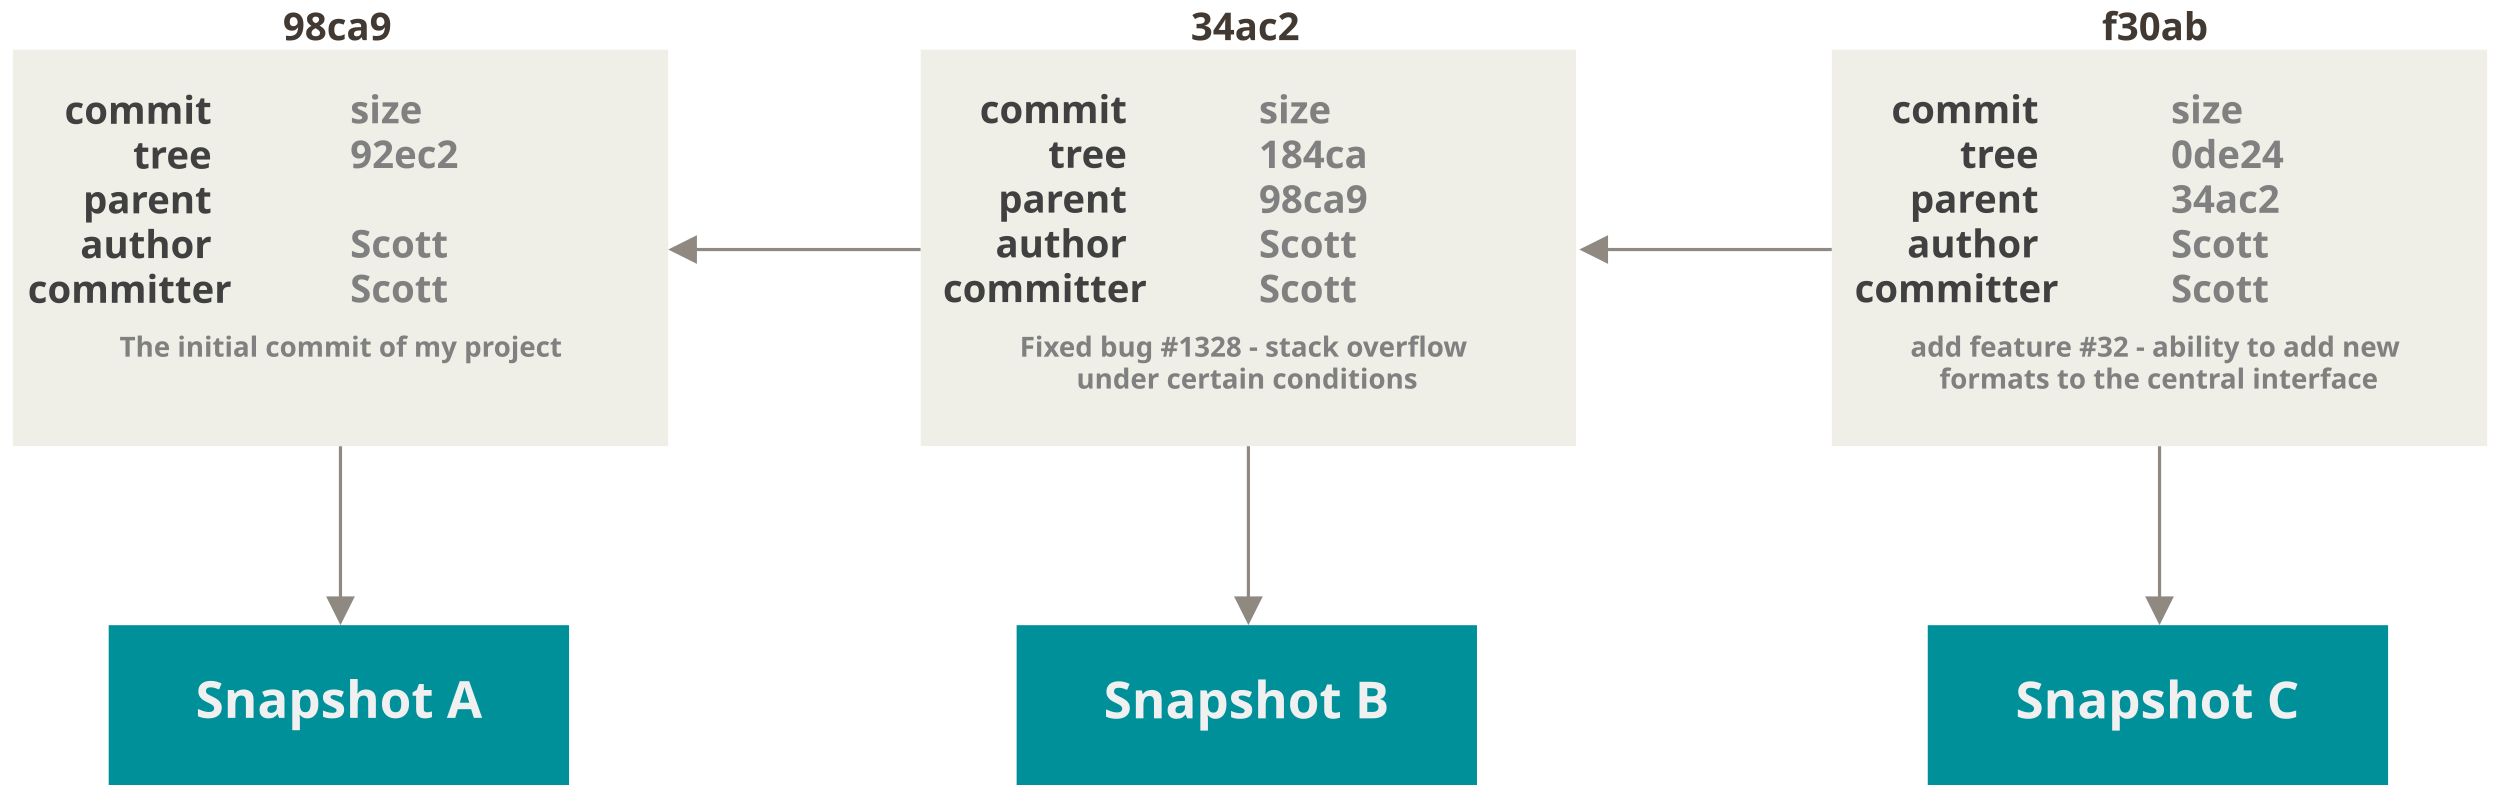
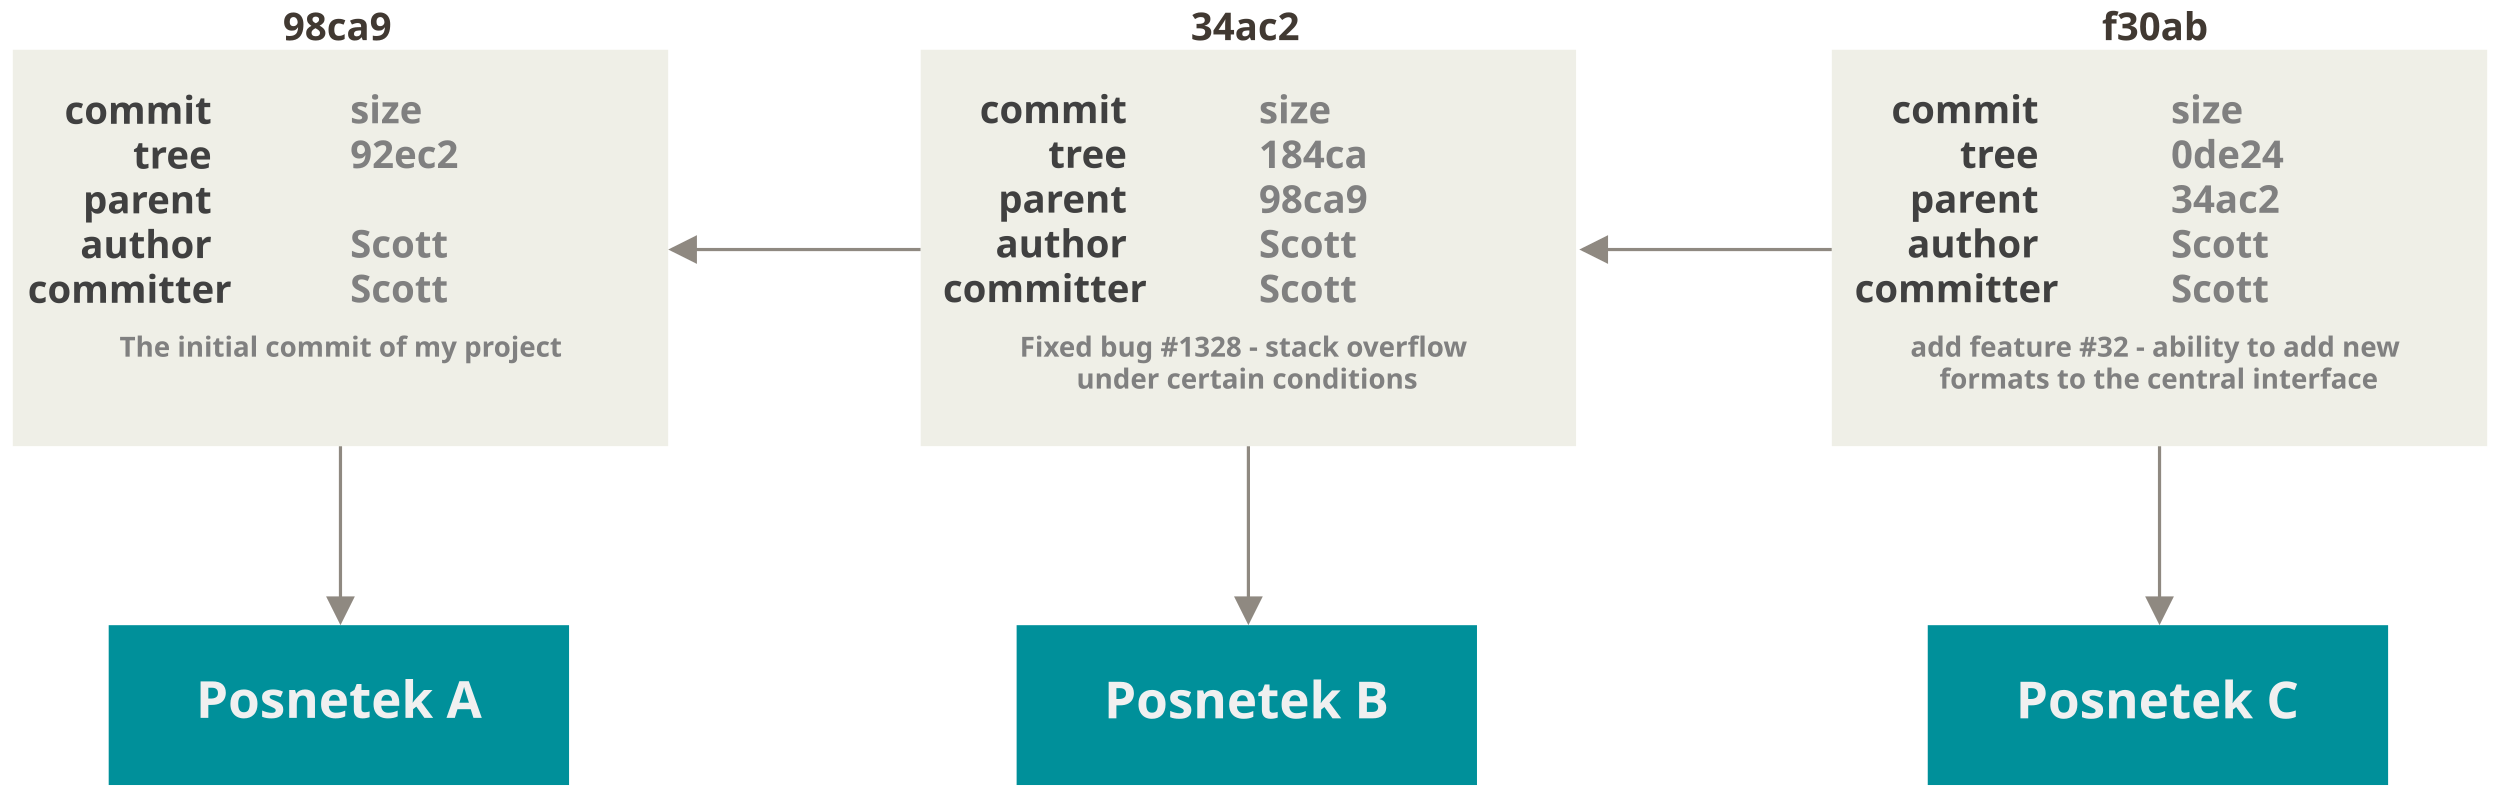
<svg xmlns="http://www.w3.org/2000/svg" id="svg2687" version="1.1" viewBox="0 0 782 249.56">
  <g id="g1718" transform="translate(-6,-7.444)">
    <rect id="Rectangle-2" transform="translate(40,203)" width="144" height="50" style="fill-rule:evenodd;fill:#00909a" />
    <text id="master" transform="translate(40,203)" font-size="12px" font-weight="700" style="fill-rule:evenodd;fill:#979797;font-family:'Source Code Pro';font-feature-settings:normal;font-size:16px;font-variant-caps:normal;font-variant-ligatures:normal;font-variant-numeric:normal;font-weight:bold;text-align:center;text-anchor:middle">
-       <tspan id="tspan2585" x="72" y="29" style="fill:#f0f0f0;font-family:'Source Code Pro';font-feature-settings:normal;font-size:16px;font-variant-caps:normal;font-variant-ligatures:normal;font-variant-numeric:normal;font-weight:bold;text-align:center;text-anchor:middle">Snapshot A</tspan>
+       <tspan id="tspan2585" x="72" y="29" style="fill:#f0f0f0;font-family:'Source Code Pro';font-feature-settings:normal;font-size:16px;font-variant-caps:normal;font-variant-ligatures:normal;font-variant-numeric:normal;font-weight:bold;text-align:center;text-anchor:middle">Posnetek A</tspan>
    </text>
    <path id="Line" d="m112 194v-47h1v47h4l-4.5 9-4.5-9z" style="fill:#8f8981" />
    <g id="symref-2" transform="translate(324,203)" style="fill-rule:evenodd;fill:none">
      <rect id="rect2624" width="144" height="50" style="fill:#00909a" />
      <text id="text2628" transform="translate(-.099125 .136)" font-size="12px" font-weight="700" style="fill:#979797;font-family:'Source Code Pro';font-feature-settings:normal;font-size:16px;font-variant-caps:normal;font-variant-ligatures:normal;font-variant-numeric:normal;font-weight:bold;text-align:center;text-anchor:middle">
-         <tspan id="tspan2626" x="72" y="29" style="fill:#f0f0f0;font-family:'Source Code Pro';font-feature-settings:normal;font-size:16px;font-variant-caps:normal;font-variant-ligatures:normal;font-variant-numeric:normal;font-weight:bold;text-align:center;text-anchor:middle">Snapshot B</tspan>
+         <tspan id="tspan2626" x="72" y="29" style="fill:#f0f0f0;font-family:'Source Code Pro';font-feature-settings:normal;font-size:16px;font-variant-caps:normal;font-variant-ligatures:normal;font-variant-numeric:normal;font-weight:bold;text-align:center;text-anchor:middle">Posnetek B</tspan>
      </text>
    </g>
    <path id="Line-2" d="m396 194v-47h1v47h4l-4.5 9-4.5-9z" style="fill:#8f8981" />
    <text id="98ca9" transform="translate(-.014334)" font-size="12px" font-weight="700" style="fill-rule:evenodd;fill:#413932;font-family:'Source Code Pro';font-size:12px;font-weight:700">
      <tspan id="tspan2632" x="94.497" y="20">98ca9</tspan>
    </text>
    <text id="34ac2" font-size="12px" font-weight="700" style="fill-rule:evenodd;fill:#413932;font-family:'Source Code Pro';font-size:12px;font-weight:700">
      <tspan id="tspan2635" x="378.497" y="20">34ac2</tspan>
    </text>
    <path id="path2638" d="m224 85h70v1h-70v4l-9-4.5 9-4.5z" style="fill:#8f8981" />
    <g id="symref-3" transform="translate(609,203)" style="fill-rule:evenodd;fill:none">
      <rect id="rect2674" width="144" height="50" style="fill:#00909a" />
      <text id="text2678" transform="translate(-.16312 .136)" font-size="12px" font-weight="700" style="fill:#979797;font-family:'Source Code Pro';font-feature-settings:normal;font-size:16px;font-variant-caps:normal;font-variant-ligatures:normal;font-variant-numeric:normal;font-weight:bold;text-align:center;text-anchor:middle">
-         <tspan id="tspan2676" x="72" y="29" style="fill:#f0f0f0;font-family:'Source Code Pro';font-feature-settings:normal;font-size:16px;font-variant-caps:normal;font-variant-ligatures:normal;font-variant-numeric:normal;font-weight:bold;text-align:center;text-anchor:middle">Snapshot C</tspan>
+         <tspan id="tspan2676" x="72" y="29" style="fill:#f0f0f0;font-family:'Source Code Pro';font-feature-settings:normal;font-size:16px;font-variant-caps:normal;font-variant-ligatures:normal;font-variant-numeric:normal;font-weight:bold;text-align:center;text-anchor:middle">Posnetek C</tspan>
      </text>
    </g>
    <path id="Line-4" d="m681 194v-47h1v47h4l-4.5 9-4.5-9z" style="fill:#8f8981" />
    <text id="f30ab" font-size="12px" font-weight="700" style="fill-rule:evenodd;fill:#413932;font-family:'Source Code Pro';font-size:12px;font-weight:700">
      <tspan id="tspan2682" x="663.494" y="20">f30ab</tspan>
    </text>
    <path id="Line-3" d="m509 85h70v1h-70v4l-9-4.5 9-4.5z" style="fill:#8f8981" />
    <g id="g1476">
      <rect id="rect2590" transform="translate(294,23)" width="205" height="124" style="fill-rule:evenodd;fill:#efefe7" />
      <text id="Fixed-bug-#1328---st" transform="translate(293.56 23)" font-size="12px" font-weight="700" style="fill-rule:evenodd;fill:#979797;font-family:'Source Code Pro';font-feature-settings:normal;font-size:8.667px;font-variant-caps:normal;font-variant-ligatures:normal;font-variant-numeric:normal;font-weight:600;text-align:center;text-anchor:middle">
        <tspan id="tspan2618" x="102.5" y="96" style="fill:gray;font-family:'Source Code Pro';font-feature-settings:normal;font-size:8.667px;font-variant-caps:normal;font-variant-ligatures:normal;font-variant-numeric:normal;font-weight:600;text-align:center;text-anchor:middle">Fixed bug #1328 - stack overflow</tspan>
        <tspan id="tspan2620" x="102.5" y="106" style="fill:gray;font-family:'Source Code Pro';font-feature-settings:normal;font-size:8.667px;font-variant-caps:normal;font-variant-ligatures:normal;font-variant-numeric:normal;font-weight:600;text-align:center;text-anchor:middle">under certain conditions</tspan>
      </text>
      <g id="g1457">
        <text id="text2602" transform="translate(297.3,23)" style="fill-rule:evenodd;fill:#979797;font-family:'Source Code Pro';font-feature-settings:normal;font-size:12px;font-variant-caps:normal;font-variant-ligatures:normal;font-variant-numeric:normal;font-weight:bold">
          <tspan id="tspan2592" x="102.5" y="23" style="fill:gray;font-family:'Source Code Pro';font-feature-settings:normal;font-size:12px;font-variant-caps:normal;font-variant-ligatures:normal;font-variant-numeric:normal;font-weight:bold">size</tspan>
          <tspan id="tspan2594" x="102.5" y="37" style="fill:gray;font-family:'Source Code Pro';font-feature-settings:normal;font-size:12px;font-variant-caps:normal;font-variant-ligatures:normal;font-variant-numeric:normal;font-weight:bold">184ca</tspan>
          <tspan id="tspan2596" x="102.5" y="51" style="fill:gray;font-family:'Source Code Pro';font-feature-settings:normal;font-size:12px;font-variant-caps:normal;font-variant-ligatures:normal;font-variant-numeric:normal;font-weight:bold">98ca9</tspan>
          <tspan id="tspan2598" x="102.5" y="65" style="fill:gray;font-family:'Source Code Pro';font-feature-settings:normal;font-size:12px;font-variant-caps:normal;font-variant-ligatures:normal;font-variant-numeric:normal;font-weight:bold">Scott</tspan>
          <tspan id="tspan2600" x="102.5" y="79" style="fill:gray;font-family:'Source Code Pro';font-feature-settings:normal;font-size:12px;font-variant-caps:normal;font-variant-ligatures:normal;font-variant-numeric:normal;font-weight:bold">Scott</tspan>
        </text>
        <text id="text1356" transform="translate(87.286 206.12)" x="305.526" y="-160.185" style="fill:#404040;font-family:'Source Code Pro';font-feature-settings:normal;font-size:12px;font-variant-caps:normal;font-variant-ligatures:normal;font-variant-numeric:normal;font-weight:bold;letter-spacing:0px;line-height:14px;text-align:end;text-anchor:end;word-spacing:0px" xml:space="preserve">
          <tspan id="tspan1354" x="305.526" y="-160.185">commit</tspan>
          <tspan id="tspan1358" x="305.526" y="-146.185">tree</tspan>
          <tspan id="tspan1360" x="305.526" y="-132.185">parent</tspan>
          <tspan id="tspan1362" x="305.526" y="-118.185">author</tspan>
          <tspan id="tspan1364" x="305.526" y="-104.185">committer</tspan>
        </text>
      </g>
    </g>
    <g id="g1638">
      <rect id="Rectangle-12" transform="translate(10,23)" width="205" height="124" style="fill-rule:evenodd;fill:#efefe7" />
      <text id="The-initial-commit-o" transform="translate(10.081 23)" font-size="12px" font-weight="700" style="fill-rule:evenodd;fill:#979797;font-family:'Source Code Pro';font-feature-settings:normal;font-size:8.667px;font-variant-caps:normal;font-variant-ligatures:normal;font-variant-numeric:normal;font-weight:600;text-align:center;text-anchor:middle">
        <tspan id="tspan2580" x="102.5" y="96" style="fill:gray;font-family:'Source Code Pro';font-feature-settings:normal;font-size:8.667px;font-variant-caps:normal;font-variant-ligatures:normal;font-variant-numeric:normal;font-weight:600;text-align:center;text-anchor:middle">The initial commit of my project</tspan>
      </text>
      <g id="g1620">
        <text id="size" transform="translate(13.036 23)" style="fill-rule:evenodd;fill:#979797;font-family:'Source Code Pro';font-feature-settings:normal;font-size:12px;font-variant-caps:normal;font-variant-ligatures:normal;font-variant-numeric:normal;font-weight:bold">
          <tspan id="tspan2556" x="102.5" y="23" style="fill:gray;font-family:'Source Code Pro';font-feature-settings:normal;font-size:12px;font-variant-caps:normal;font-variant-ligatures:normal;font-variant-numeric:normal;font-weight:bold">size</tspan>
          <tspan id="tspan2558" x="102.5" y="37" style="fill:gray;font-family:'Source Code Pro';font-feature-settings:normal;font-size:12px;font-variant-caps:normal;font-variant-ligatures:normal;font-variant-numeric:normal;font-weight:bold">92ec2</tspan>
          <tspan id="tspan2560" x="102.5" y="51" style="fill:gray;font-family:'Source Code Pro';font-feature-settings:normal;font-size:12px;font-variant-caps:normal;font-variant-ligatures:normal;font-variant-numeric:normal;font-weight:bold" />
          <tspan id="tspan2562" x="102.5" y="65" style="fill:gray;font-family:'Source Code Pro';font-feature-settings:normal;font-size:12px;font-variant-caps:normal;font-variant-ligatures:normal;font-variant-numeric:normal;font-weight:bold">Scott</tspan>
          <tspan id="tspan2564" x="102.5" y="79" style="fill:gray;font-family:'Source Code Pro';font-feature-settings:normal;font-size:12px;font-variant-caps:normal;font-variant-ligatures:normal;font-variant-numeric:normal;font-weight:bold">Scott</tspan>
        </text>
        <text id="text1356-3" transform="translate(-198.99 206.35)" x="305.526" y="-160.185" style="fill:#404040;font-family:'Source Code Pro';font-feature-settings:normal;font-size:12px;font-variant-caps:normal;font-variant-ligatures:normal;font-variant-numeric:normal;font-weight:bold;letter-spacing:0px;line-height:14px;text-align:end;text-anchor:end;word-spacing:0px" xml:space="preserve">
          <tspan id="tspan1354-3" x="305.526" y="-160.185">commit</tspan>
          <tspan id="tspan1358-8" x="305.526" y="-146.185">tree</tspan>
          <tspan id="tspan1360-3" x="305.526" y="-132.185">parent</tspan>
          <tspan id="tspan1362-9" x="305.526" y="-118.185">author</tspan>
          <tspan id="tspan1364-2" x="305.526" y="-104.185">committer</tspan>
        </text>
      </g>
    </g>
    <g id="g1606">
      <rect id="rect2640" transform="translate(453,-191)" x="126" y="214" width="205" height="124" style="fill-rule:evenodd;fill:#efefe7" />
      <text id="add-feature-#32---ab" transform="translate(578.75,-191)" font-size="12px" font-weight="700" style="fill-rule:evenodd;fill:#979797;font-family:'Source Code Pro';font-feature-settings:normal;font-size:8.667px;font-variant-caps:normal;font-variant-ligatures:normal;font-variant-numeric:normal;font-weight:600;text-align:center;text-anchor:middle">
        <tspan id="tspan2668" x="102.5" y="310" style="fill:gray;font-family:'Source Code Pro';font-feature-settings:normal;font-size:8.667px;font-variant-caps:normal;font-variant-ligatures:normal;font-variant-numeric:normal;font-weight:600;text-align:center;text-anchor:middle">add feature #32 - ability to add new</tspan>
        <tspan id="tspan2670" x="102.5" y="320" style="fill:gray;font-family:'Source Code Pro';font-feature-settings:normal;font-size:8.667px;font-variant-caps:normal;font-variant-ligatures:normal;font-variant-numeric:normal;font-weight:600;text-align:center;text-anchor:middle">formats to the central interface</tspan>
      </text>
      <g id="g1551">
        <text id="text2652" transform="translate(582.6,-191)" font-size="12px" font-weight="700" style="fill-rule:evenodd;fill:#979797;font-family:'Source Code Pro';font-feature-settings:normal;font-size:12px;font-variant-caps:normal;font-variant-ligatures:normal;font-variant-numeric:normal;font-weight:bold">
          <tspan id="tspan2642" x="102.5" y="237" style="fill:gray;font-family:'Source Code Pro';font-feature-settings:normal;font-size:12px;font-variant-caps:normal;font-variant-ligatures:normal;font-variant-numeric:normal;font-weight:bold">size</tspan>
          <tspan id="tspan2644" x="102.5" y="251" style="fill:gray;font-family:'Source Code Pro';font-feature-settings:normal;font-size:12px;font-variant-caps:normal;font-variant-ligatures:normal;font-variant-numeric:normal;font-weight:bold">0de24</tspan>
          <tspan id="tspan2646" x="102.5" y="265" style="fill:gray;font-family:'Source Code Pro';font-feature-settings:normal;font-size:12px;font-variant-caps:normal;font-variant-ligatures:normal;font-variant-numeric:normal;font-weight:bold">34ac2</tspan>
          <tspan id="tspan2648" x="102.5" y="279" style="fill:gray;font-family:'Source Code Pro';font-feature-settings:normal;font-size:12px;font-variant-caps:normal;font-variant-ligatures:normal;font-variant-numeric:normal;font-weight:bold">Scott</tspan>
          <tspan id="tspan2650" x="102.5" y="293" style="fill:gray;font-family:'Source Code Pro';font-feature-settings:normal;font-size:12px;font-variant-caps:normal;font-variant-ligatures:normal;font-variant-numeric:normal;font-weight:bold">Scott</tspan>
        </text>
        <text id="text1356-3-6" transform="translate(372.46 206.15)" x="305.526" y="-160.185" style="fill:#404040;font-family:'Source Code Pro';font-feature-settings:normal;font-size:12px;font-variant-caps:normal;font-variant-ligatures:normal;font-variant-numeric:normal;font-weight:bold;letter-spacing:0px;line-height:14px;text-align:end;text-anchor:end;word-spacing:0px" xml:space="preserve">
          <tspan id="tspan1354-3-6" x="305.526" y="-160.185">commit</tspan>
          <tspan id="tspan1358-8-6" x="305.526" y="-146.185">tree</tspan>
          <tspan id="tspan1360-3-7" x="305.526" y="-132.185">parent</tspan>
          <tspan id="tspan1362-9-4" x="305.526" y="-118.185">author</tspan>
          <tspan id="tspan1364-2-5" x="305.526" y="-104.185">committer</tspan>
        </text>
      </g>
    </g>
  </g>
</svg>
